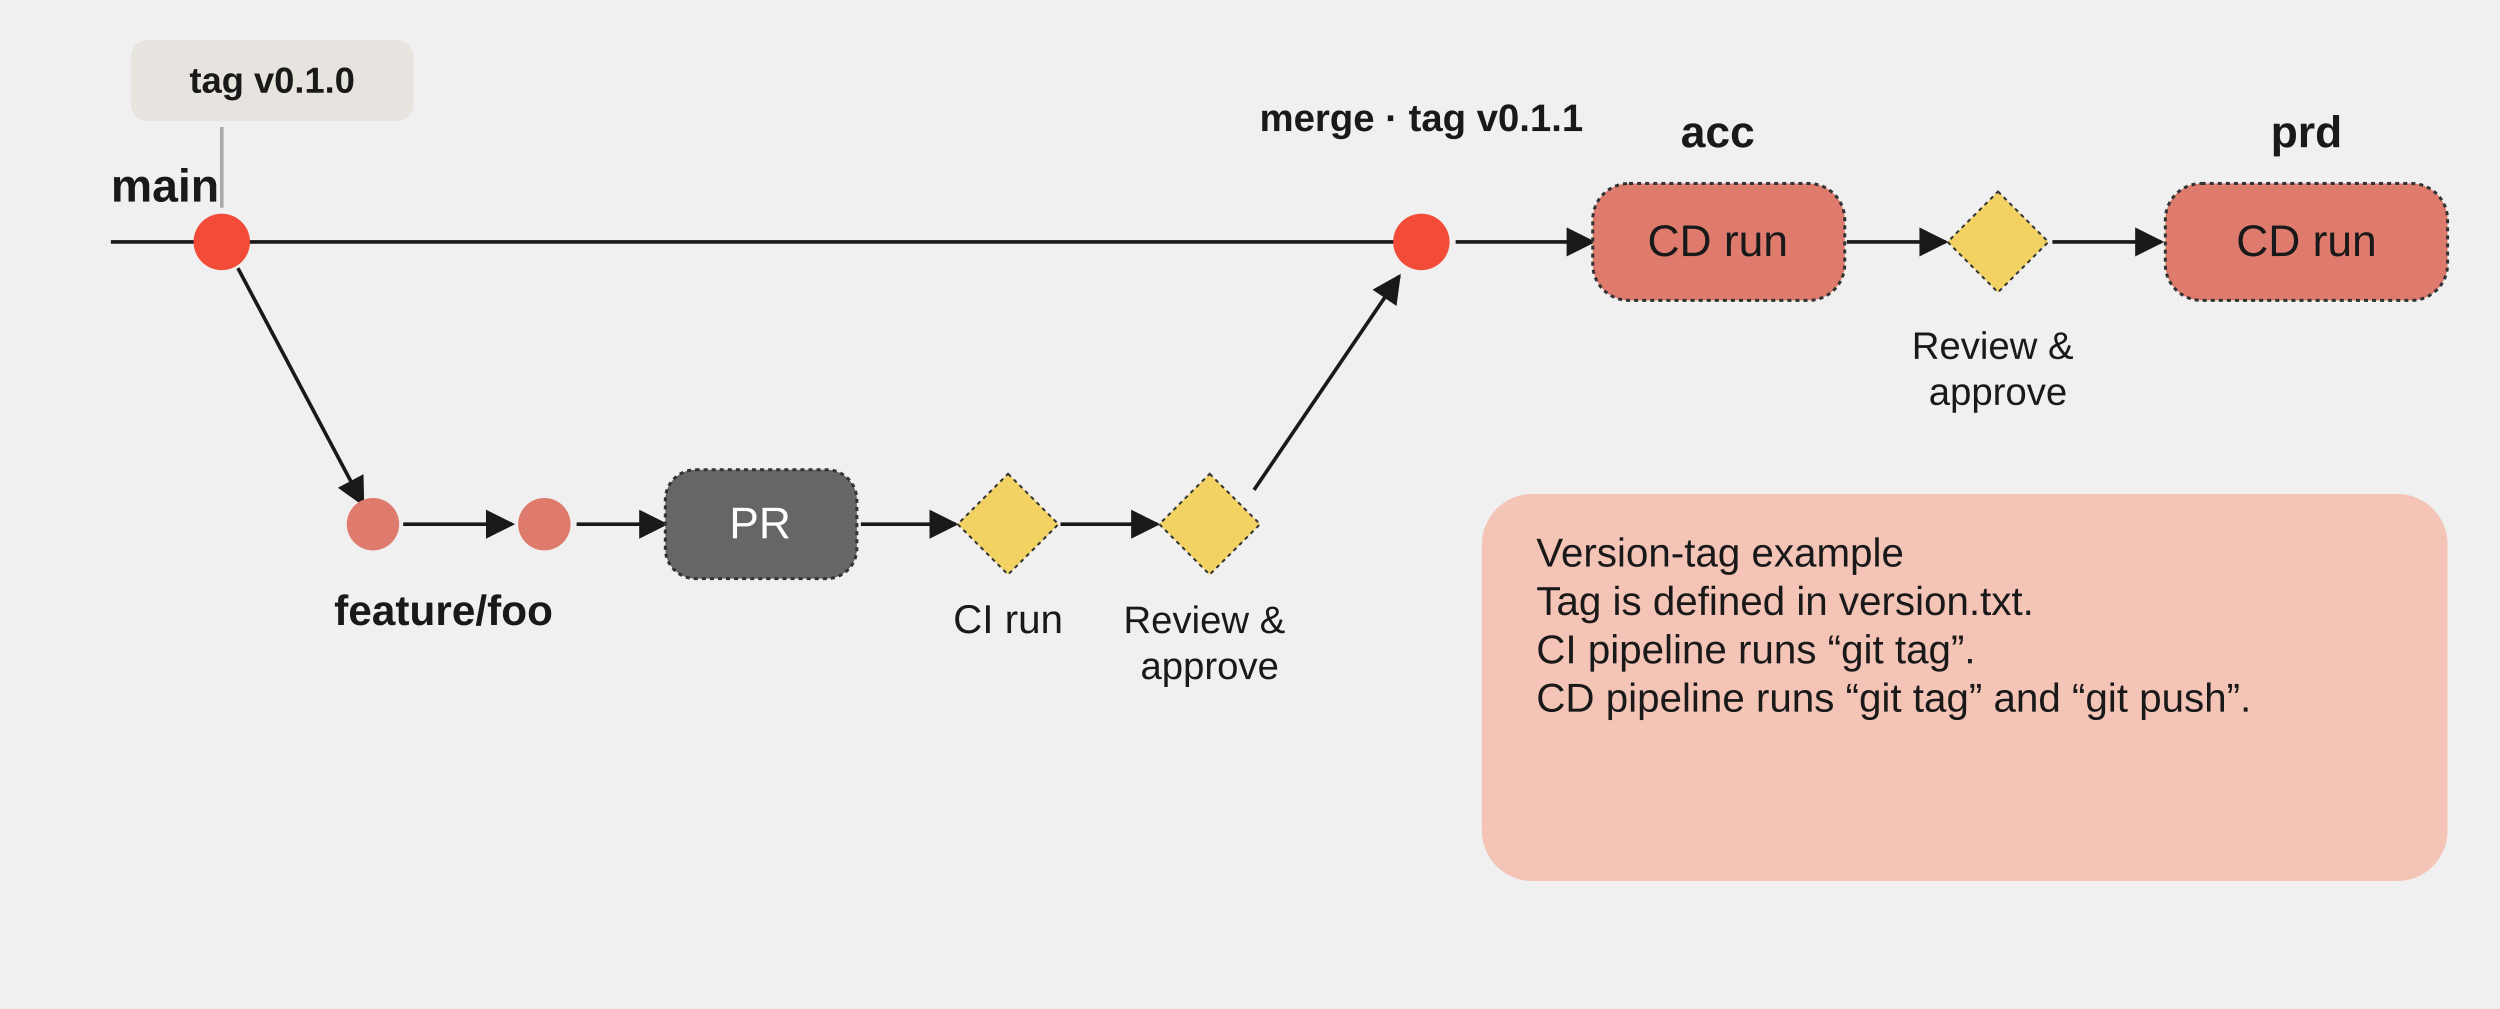
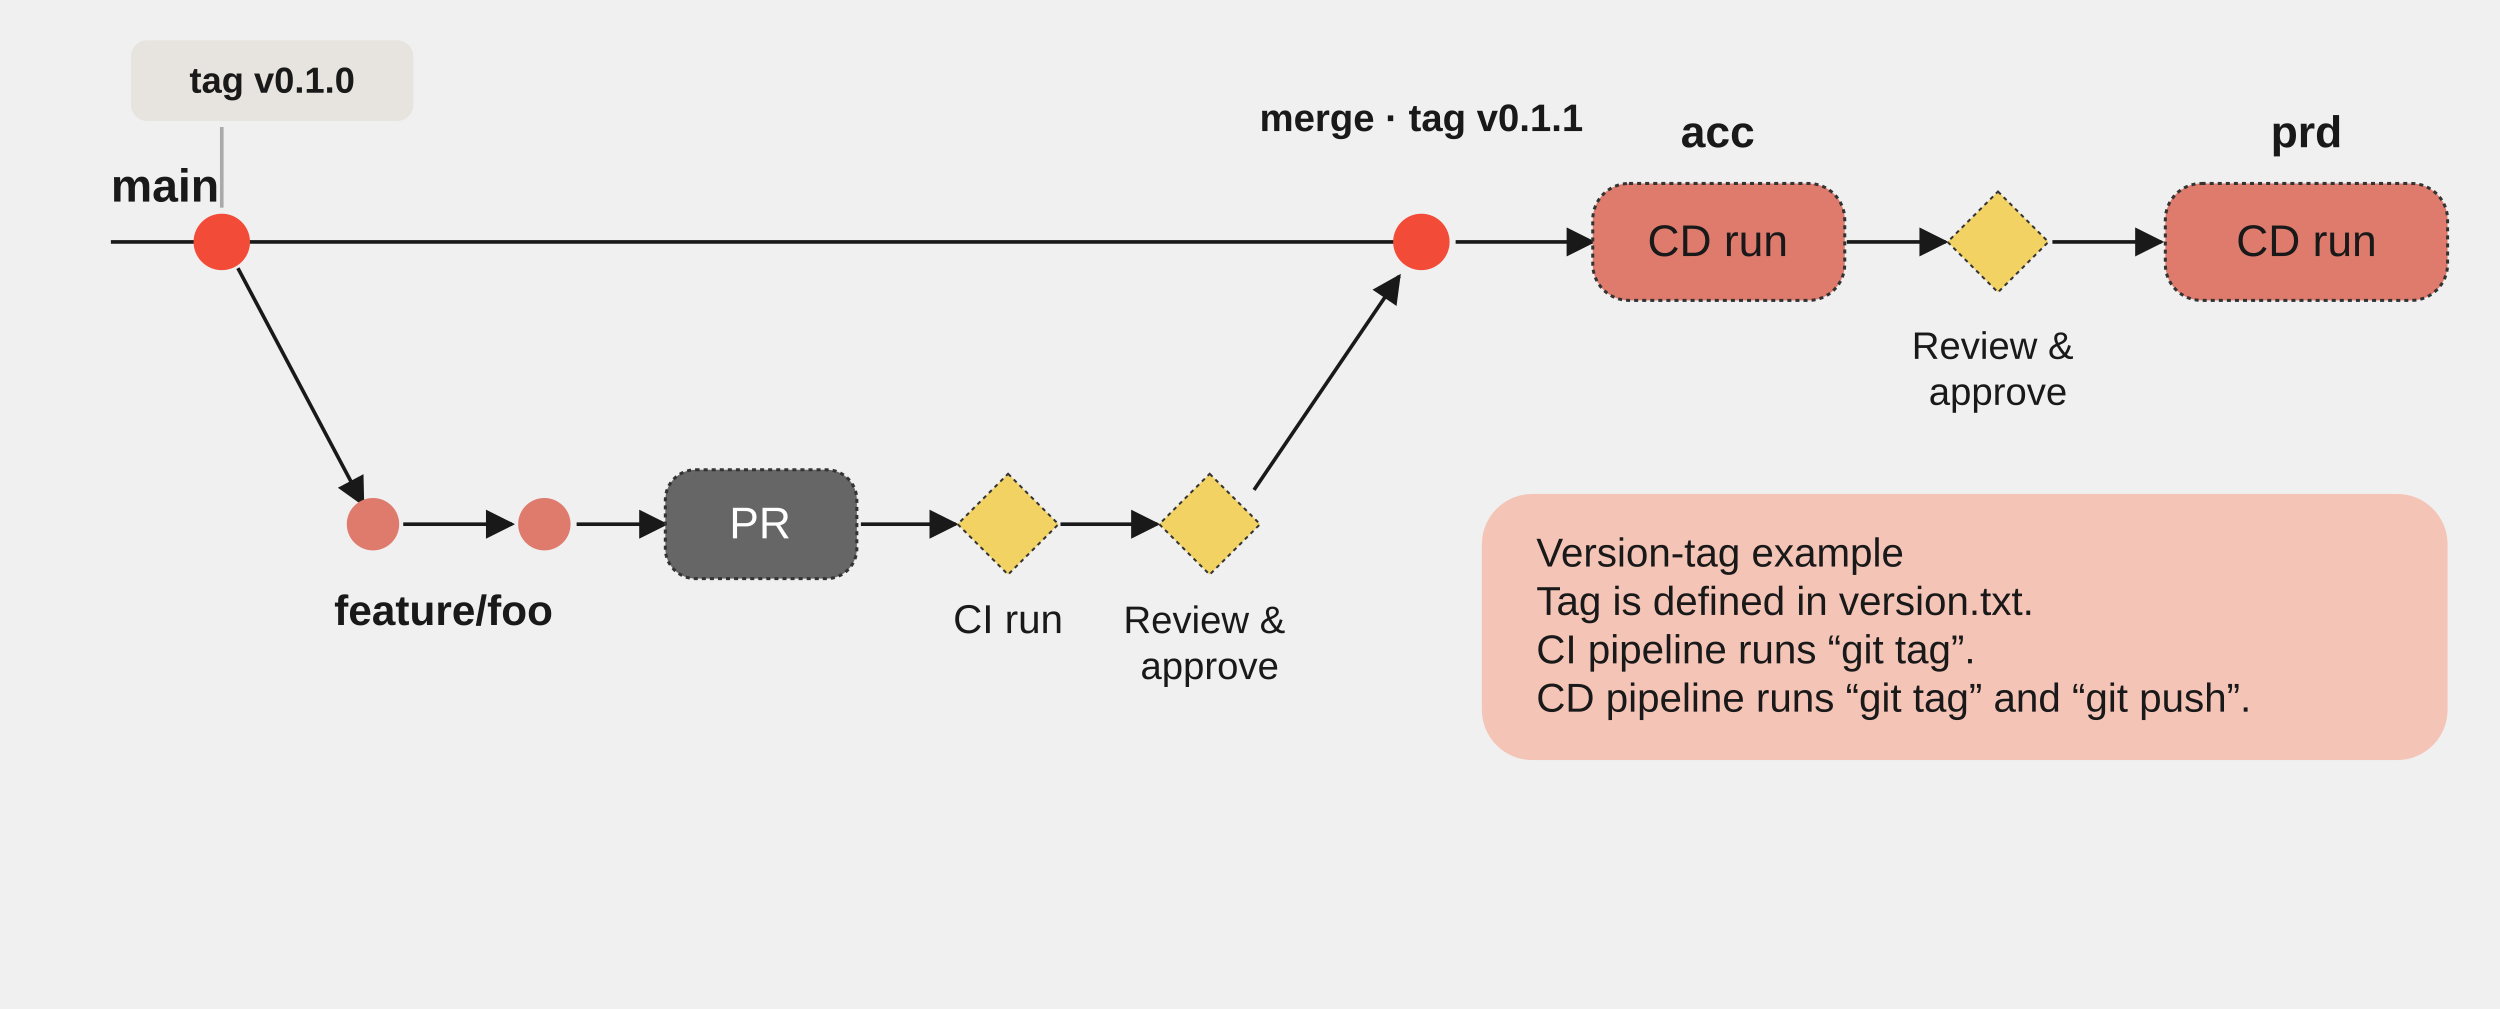
<svg xmlns="http://www.w3.org/2000/svg" viewBox="0 0 1240 500" font-family="Nunito,Arial,sans-serif">
  <defs>
    <marker id="black" viewBox="0 0 10 10" refX="9" refY="5" markerWidth="8" markerHeight="8" orient="auto">
      <path d="M0 0L10 5L0 10Z" fill="#191919" />
    </marker>
    <marker id="gray" viewBox="0 0 10 10" refX="9" refY="5" markerWidth="8" markerHeight="8" orient="auto">
      <path d="M0 0L10 5L0 10Z" fill="#aaa" />
    </marker>
    <marker id="red" viewBox="0 0 10 10" refX="9" refY="5" markerWidth="8" markerHeight="8" orient="auto">
      <path d="M0 0L10 5L0 10Z" fill="#ff3621" />
    </marker>
  </defs>
  <text x="55" y="100" font-size="23" font-weight="700" text-anchor="start" fill="#191919">
    <tspan x="55" dy="0">main</tspan>
  </text>
  <path d="M55 120L705 120" fill="none" stroke="#191919" stroke-width="1.8" />
  <circle cx="110" cy="120" r="14" fill="#f24b37" />
  <circle cx="705" cy="120" r="14" fill="#f24b37" />
  <rect x="65" y="20" width="140" height="40" rx="8" fill="#e7e3de" stroke="none" stroke-width="1.5" />
  <text x="135" y="46" font-size="18" font-weight="700" text-anchor="middle" fill="#191919">
    <tspan x="135" dy="0">tag v0.1.0</tspan>
  </text>
  <path d="M110 63L110 103" fill="none" stroke="#aaa" stroke-width="1.8" />
  <text x="705" y="65" font-size="19" font-weight="700" text-anchor="middle" fill="#191919">
    <tspan x="705" dy="0">merge · tag v0.1.1</tspan>
  </text>
  <path d="M118 133L180 250" fill="none" stroke="#191919" stroke-width="1.8" marker-end="url(#black)" />
  <circle cx="185" cy="260" r="13" fill="#df7b6d" />
  <path d="M200 260L254 260" fill="none" stroke="#191919" stroke-width="1.8" marker-end="url(#black)" />
  <circle cx="270" cy="260" r="13" fill="#df7b6d" />
  <text x="220" y="310" font-size="21" font-weight="700" text-anchor="middle" fill="#191919">
    <tspan x="220" dy="0">feature/foo</tspan>
  </text>
  <path d="M286 260L330 260" fill="none" stroke="#191919" stroke-width="1.8" marker-end="url(#black)" />
  <rect x="330" y="233" width="95" height="54" rx="15" fill="#666" stroke="#333" stroke-width="1.5" stroke-dasharray="2 2" />
  <text x="377" y="267" font-size="22" font-weight="400" text-anchor="middle" fill="white">
    <tspan x="377" dy="0">PR</tspan>
  </text>
  <path d="M427 260L474 260" fill="none" stroke="#191919" stroke-width="1.8" marker-end="url(#black)" />
  <path d="M500 235L525 260L500 285L475 260Z" fill="#f1d262" stroke="#333" stroke-dasharray="2 2" />
  <text x="500" y="314" font-size="20" font-weight="400" text-anchor="middle" fill="#191919">
    <tspan x="500" dy="0">CI run</tspan>
  </text>
  <path d="M526 260L574 260" fill="none" stroke="#191919" stroke-width="1.8" marker-end="url(#black)" />
  <path d="M600 235L625 260L600 285L575 260Z" fill="#f1d262" stroke="#333" stroke-dasharray="2 2" />
  <text x="600" y="314" font-size="19" font-weight="400" text-anchor="middle" fill="#191919">
    <tspan x="600" dy="0">Review &amp;</tspan>
    <tspan x="600" dy="22.8">approve</tspan>
  </text>
  <path d="M622 243L694 137" fill="none" stroke="#191919" stroke-width="1.8" marker-end="url(#black)" />
  <path d="M722 120L790 120" fill="none" stroke="#191919" stroke-width="1.8" marker-end="url(#black)" />
  <rect x="790" y="91" width="125" height="58" rx="18" fill="#df7b6d" stroke="#333" stroke-width="1.5" stroke-dasharray="2 2" />
  <text x="852" y="127" font-size="22" font-weight="400" text-anchor="middle" fill="#191919">
    <tspan x="852" dy="0">CD run</tspan>
  </text>
  <text x="852" y="73" font-size="22" font-weight="700" text-anchor="middle" fill="#191919">
    <tspan x="852" dy="0">acc</tspan>
  </text>
  <path d="M916 120L965 120" fill="none" stroke="#191919" stroke-width="1.8" marker-end="url(#black)" />
  <path d="M991 95L1016 120L991 145L966 120Z" fill="#f1d262" stroke="#333" stroke-dasharray="2 2" />
  <text x="991" y="178" font-size="19" font-weight="400" text-anchor="middle" fill="#191919">
    <tspan x="991" dy="0">Review &amp;</tspan>
    <tspan x="991" dy="22.8">approve</tspan>
  </text>
  <path d="M1018 120L1072 120" fill="none" stroke="#191919" stroke-width="1.8" marker-end="url(#black)" />
  <rect x="1074" y="91" width="140" height="58" rx="18" fill="#df7b6d" stroke="#333" stroke-width="1.5" stroke-dasharray="2 2" />
  <text x="1144" y="127" font-size="22" font-weight="400" text-anchor="middle" fill="#191919">
    <tspan x="1144" dy="0">CD run</tspan>
  </text>
  <text x="1144" y="73" font-size="22" font-weight="700" text-anchor="middle" fill="#191919">
    <tspan x="1144" dy="0">prd</tspan>
  </text>
-   <rect x="735" y="245" width="479" height="192" rx="25" fill="#f4c4b7" stroke="none" stroke-width="1.5" />
+   <rect x="735" y="245" width="479" height="132" rx="25" fill="#f4c4b7" stroke="none" stroke-width="1.5" />
  <text x="762" y="281" font-size="20" font-weight="400" text-anchor="start" fill="#191919">
    <tspan x="762" dy="0">Version-tag example</tspan>
    <tspan x="762" dy="24.0">Tag is defined in version.txt.</tspan>
    <tspan x="762" dy="24.0">CI pipeline runs “git tag”.</tspan>
    <tspan x="762" dy="24.0">CD pipeline runs “git tag” and “git push”.</tspan>
  </text>
</svg>
